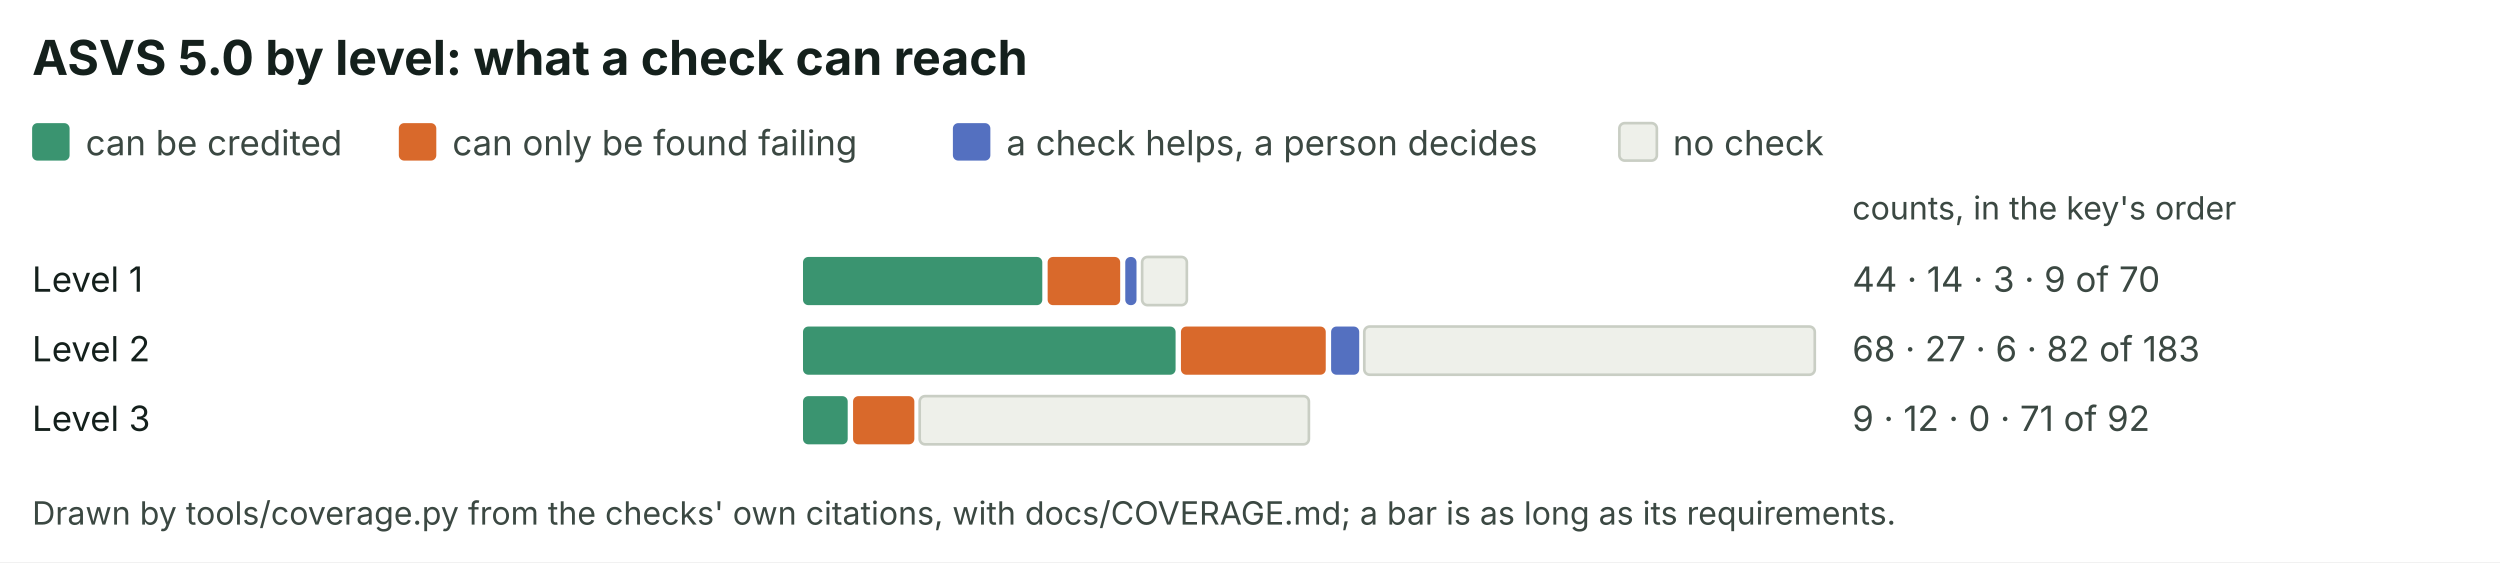
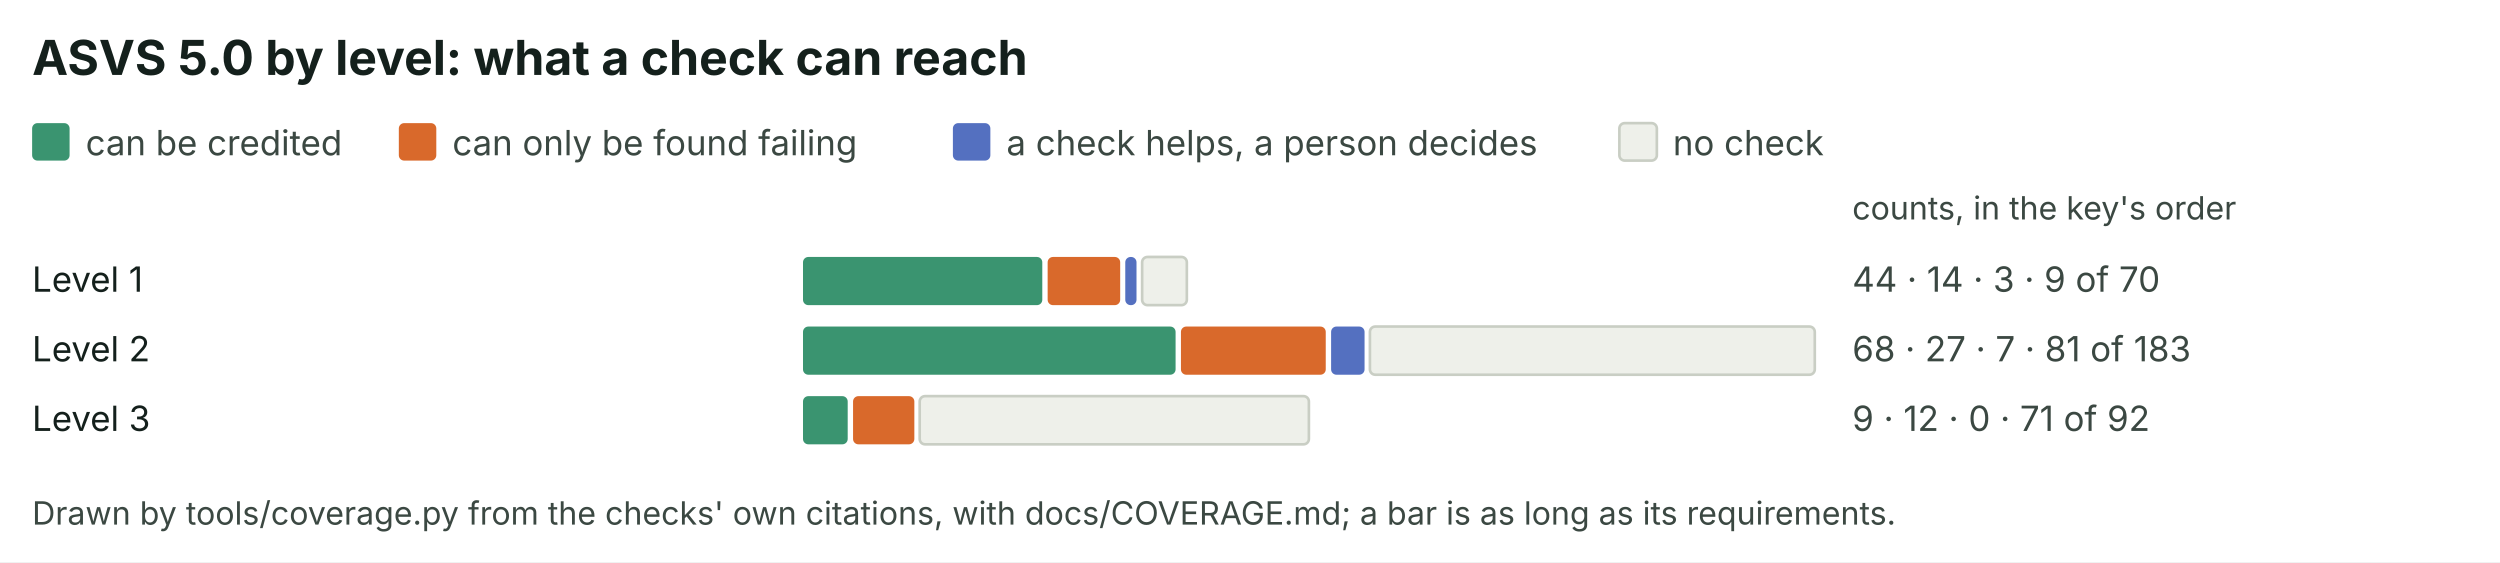
<svg xmlns="http://www.w3.org/2000/svg" viewBox="0 0 934 210" width="934" height="210" role="img" aria-labelledby="t d" font-family="Atkinson Hyperlegible, -apple-system, Segoe UI, sans-serif">
  <style>.bg{fill:#FFFFFF}.ink{fill:#14201C}.soft{fill:#3B4842}.none{fill:#EEF0EA;stroke:#C9CEC4}@media (prefers-color-scheme: dark){.bg{fill:#14201C}.ink{fill:#F3F4EF}.soft{fill:#C9CEC4}.none{fill:#182A23;stroke:#3B4842}}</style>
  <rect class="bg" width="934" height="210" />
  <text class="ink" x="12" y="28" font-size="18" font-weight="700">ASVS 5.0 by level: what a check can reach</text>
  <rect fill="#3A9470" x="12" y="46" width="14" height="14" rx="2" />
  <text class="soft" x="32" y="58" font-size="13">can be credited</text>
  <rect fill="#D9692B" x="149" y="46" width="14" height="14" rx="2" />
  <text class="soft" x="169" y="58" font-size="13">can only be found failing</text>
  <rect fill="#5470C0" x="356" y="46" width="14" height="14" rx="2" />
  <text class="soft" x="376" y="58" font-size="13">a check helps, a person decides</text>
  <rect class="none" x="605" y="46" width="14" height="14" rx="2" />
  <text class="soft" x="625" y="58" font-size="13">no check</text>
  <text class="soft" x="692" y="82" font-size="12">counts, in the key's order</text>
  <text class="ink" x="12" y="109" font-size="13">Level 1</text>
  <rect fill="#3A9470" x="300.0" y="96" width="89.4" height="18" rx="2" />
  <rect fill="#D9692B" x="391.4" y="96" width="27.1" height="18" rx="2" />
  <rect fill="#5470C0" x="420.4" y="96" width="4.2" height="18" rx="2" />
  <rect class="none" x="426.7" y="96" width="16.7" height="18" rx="2" />
  <text class="soft" x="692" y="109" font-size="13">44 · 14 · 3 · 9  of 70</text>
  <text class="ink" x="12" y="135" font-size="13">Level 2</text>
  <rect fill="#3A9470" x="300.0" y="122" width="139.2" height="18" rx="2" />
  <rect fill="#D9692B" x="441.2" y="122" width="54.1" height="18" rx="2" />
-   <rect fill="#5470C0" x="497.3" y="122" width="10.5" height="18" rx="2" />
-   <rect class="none" x="509.7" y="122" width="168.3" height="18" rx="2" />
-   <text class="soft" x="692" y="135" font-size="13">68 · 27 · 6 · 82  of 183</text>
+   <rect fill="#5470C0" x="497.3" y="122" width="12.5" height="18" rx="2" />
+   <rect class="none" x="511.8" y="122" width="166.2" height="18" rx="2" />
+   <text class="soft" x="692" y="135" font-size="13">68 · 27 · 7 · 81  of 183</text>
  <text class="ink" x="12" y="161" font-size="13">Level 3</text>
  <rect fill="#3A9470" x="300.0" y="148" width="16.7" height="18" rx="2" />
  <rect fill="#D9692B" x="318.7" y="148" width="22.9" height="18" rx="2" />
  <rect class="none" x="343.6" y="148" width="145.4" height="18" rx="2" />
  <text class="soft" x="692" y="161" font-size="13">9 · 12 · 0 · 71  of 92</text>
  <text class="soft" x="12" y="196" font-size="12">Drawn by tools/coverage.py from the checks' own citations, with docs/COVERAGE.md; a bar is as long as its requirements.</text>
</svg>
